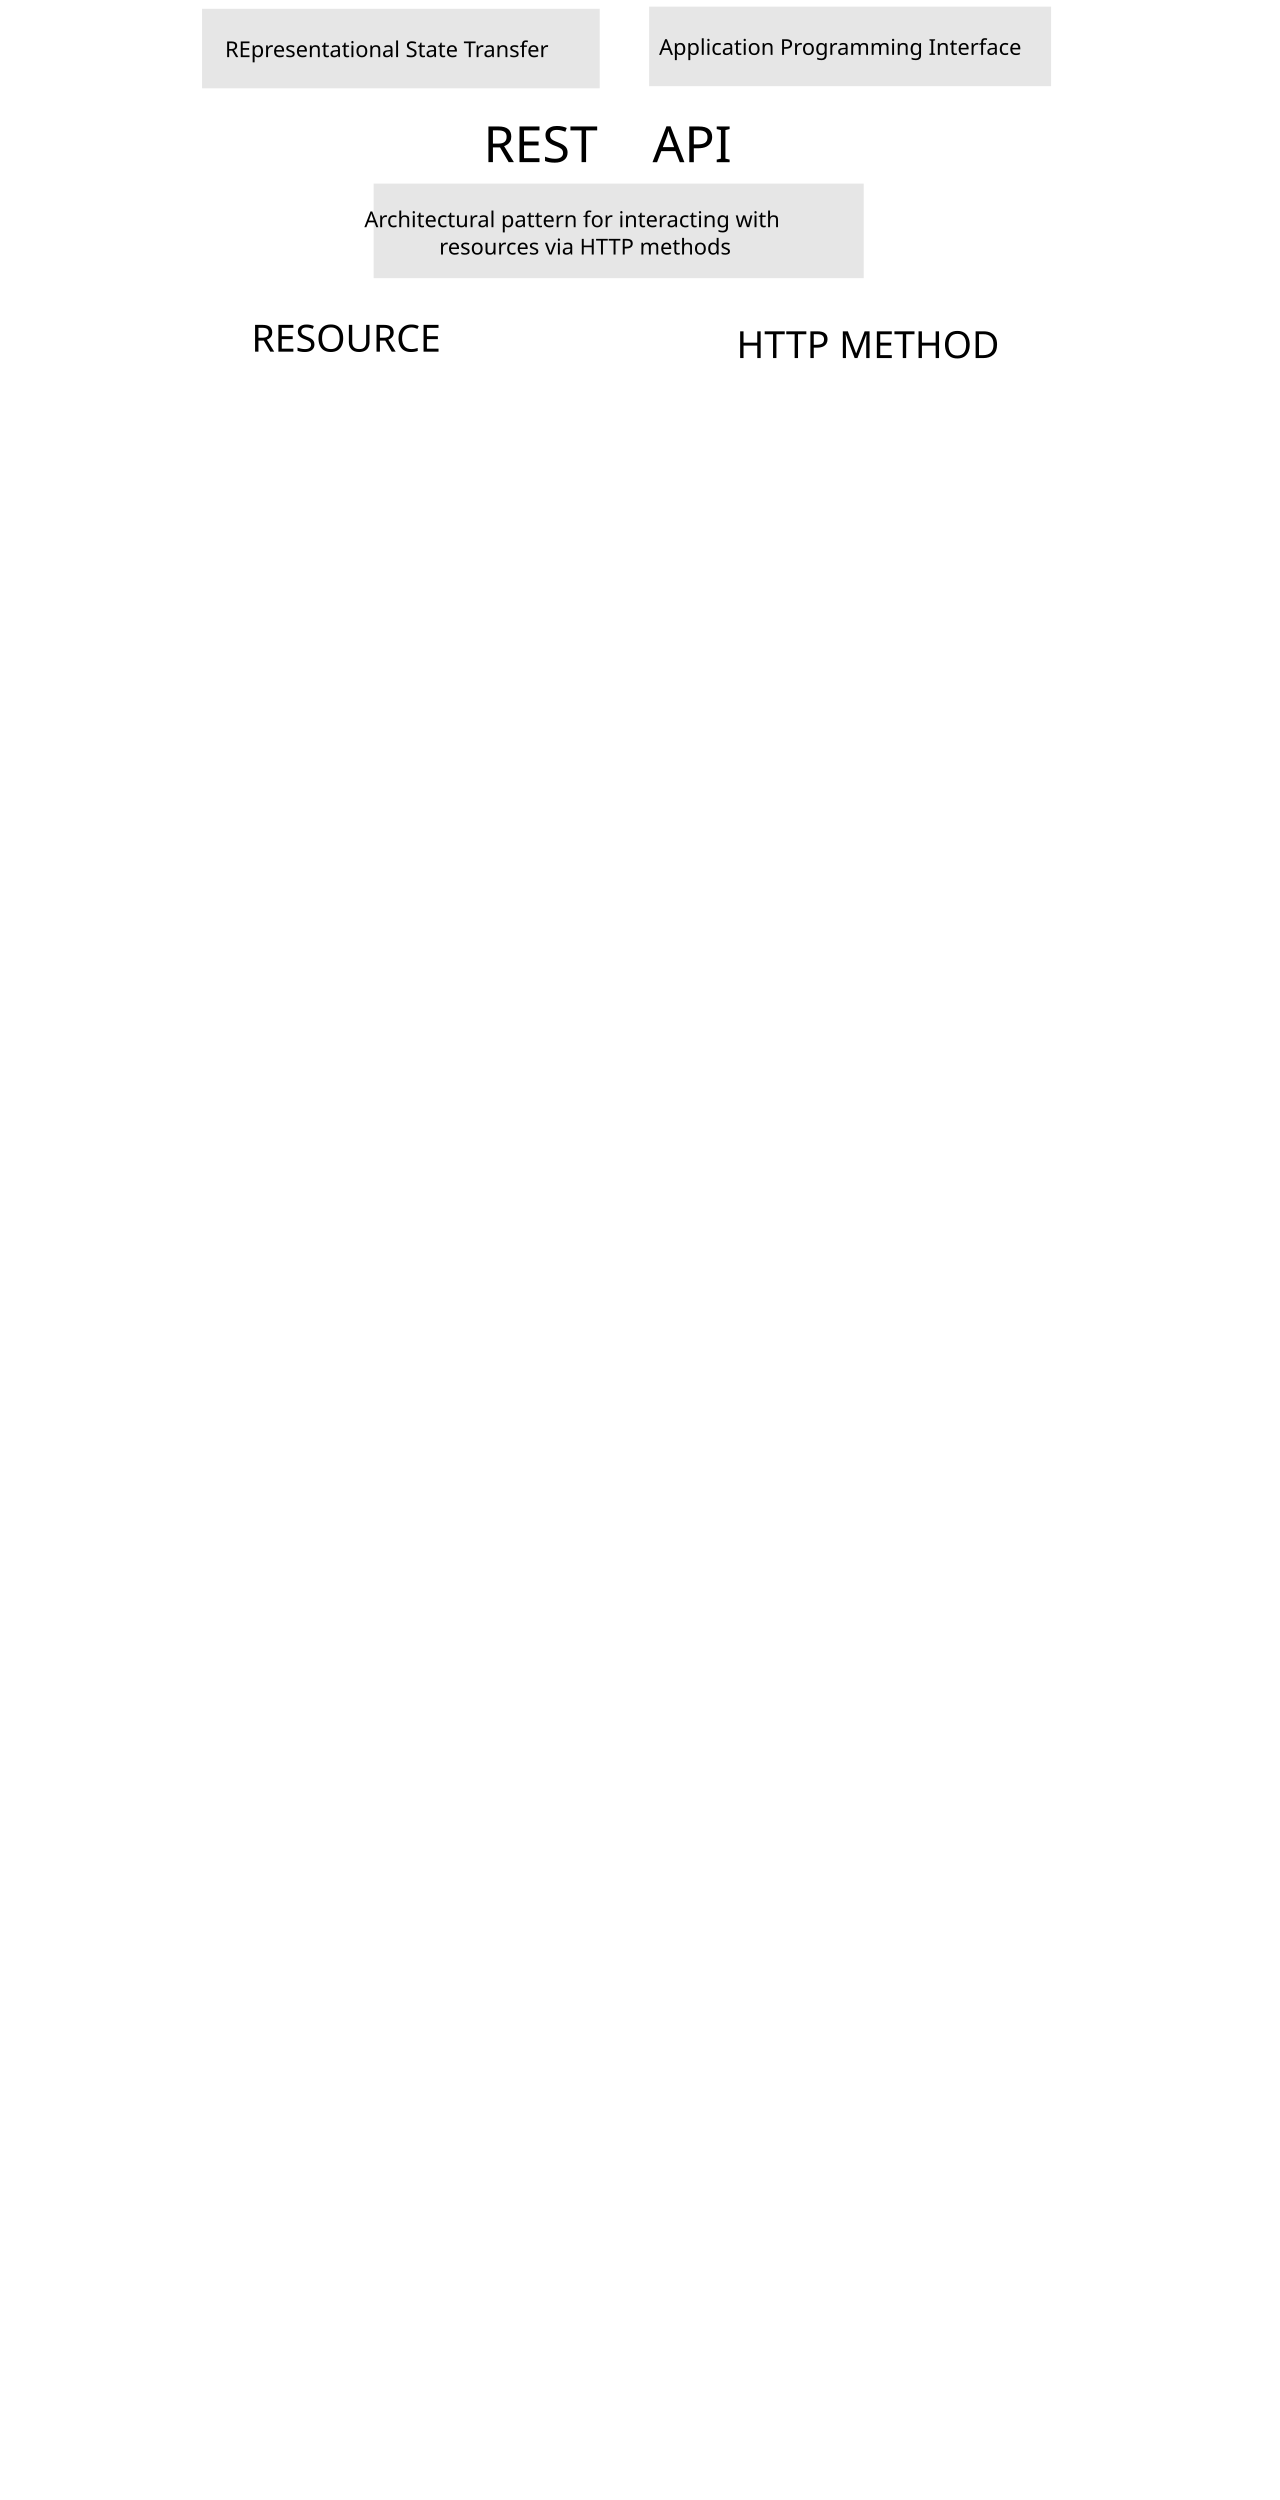
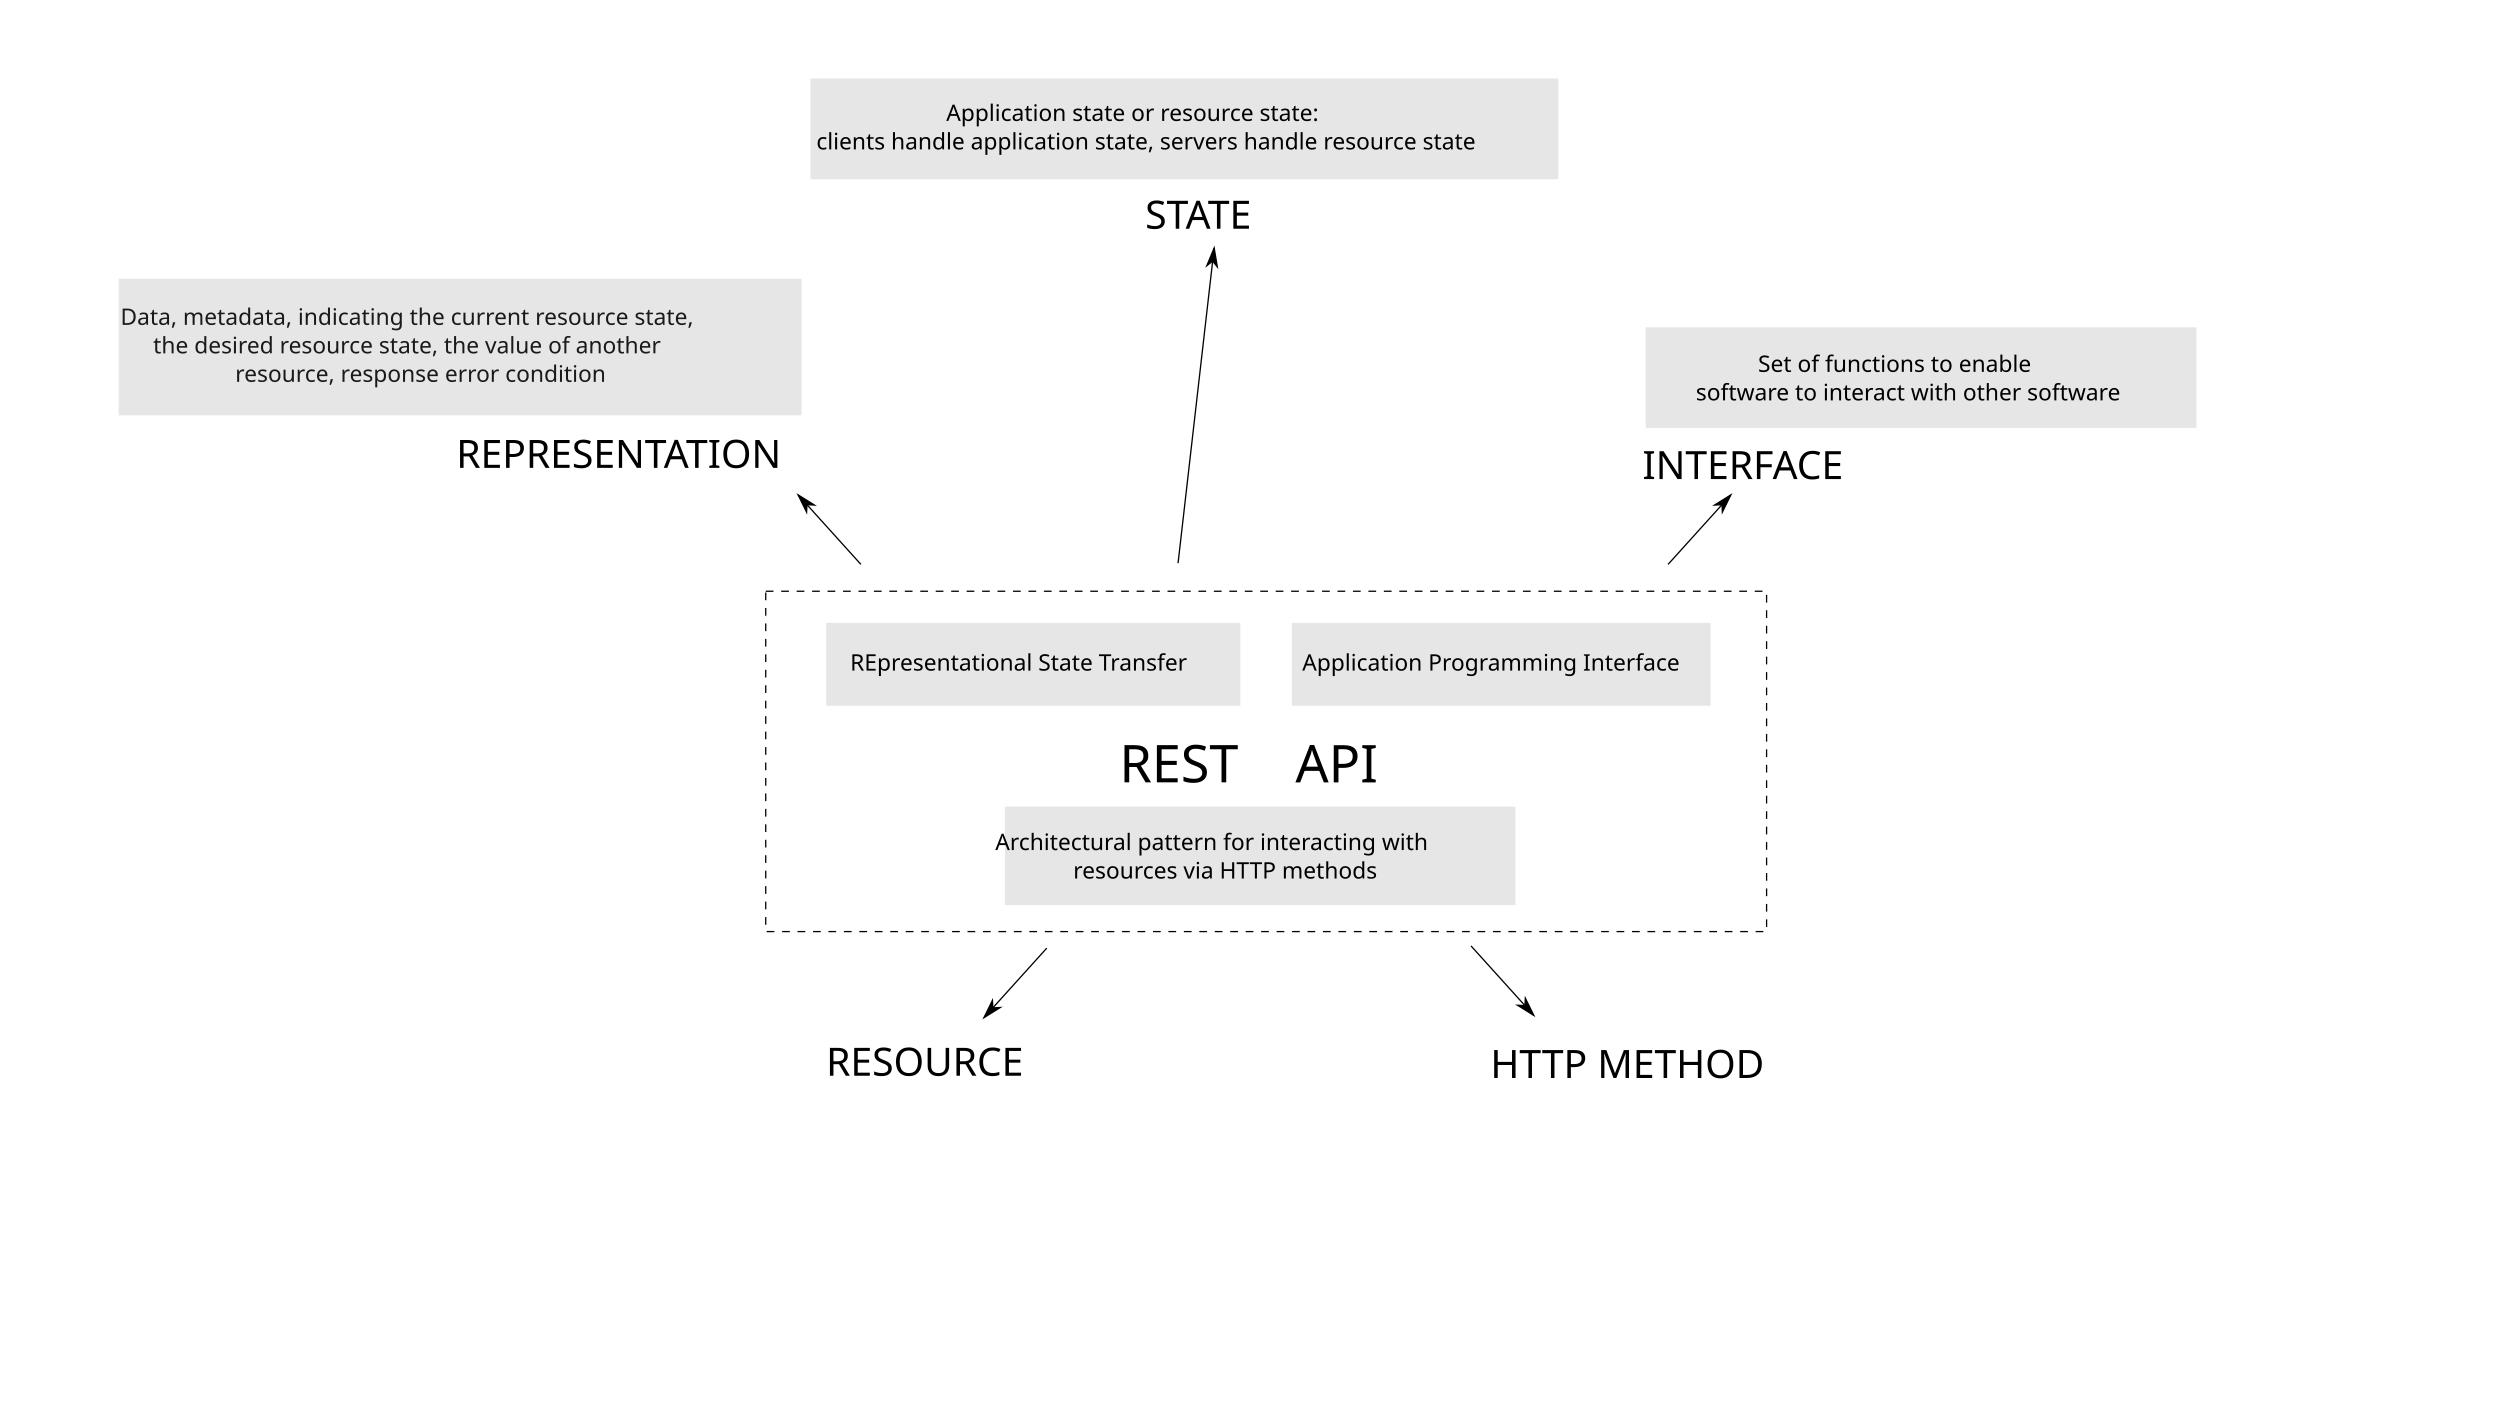
- <svg xmlns="http://www.w3.org/2000/svg" width="1024" height="2000" viewBox="0 0 1024 2000" id="svg2" version="1.1">
-   <defs id="defs4" />
-   <g id="layer1" transform="translate(0,947.6378)">
-     <text xml:space="preserve" style="font-style:normal;font-weight:normal;font-size:40px;line-height:125%;font-family:sans-serif;letter-spacing:0px;word-spacing:0px;fill:#000000;fill-opacity:1;stroke:none;stroke-width:1px;stroke-linecap:butt;stroke-linejoin:miter;stroke-opacity:1" x="522.01" y="-817.893" id="text4136">
-       <tspan id="tspan4138" x="522.01" y="-817.893">API</tspan>
+ <svg xmlns="http://www.w3.org/2000/svg" width="1920" height="1080" viewBox="0 0 1920 1080" id="svg2" version="1.1">
+   <defs id="defs4">
+     <marker orient="auto" refY="0.0" refX="0.0" id="marker5992" style="overflow:visible;">
+       <path id="path5994" d="M 0.0,0.0 L 5.0,-5.0 L -12.5,0.0 L 5.0,5.0 L 0.0,0.0 z " style="fill-rule:evenodd;stroke:#000000;stroke-width:1pt;stroke-opacity:1;fill:#000000;fill-opacity:1" transform="scale(0.8) rotate(180) translate(12.5,0)" />
+     </marker>
+     <marker style="overflow:visible;" id="marker5634" refX="0.0" refY="0.0" orient="auto">
+       <path transform="scale(0.8) rotate(180) translate(12.5,0)" style="fill-rule:evenodd;stroke:#000000;stroke-width:1pt;stroke-opacity:1;fill:#000000;fill-opacity:1" d="M 0.0,0.0 L 5.0,-5.0 L -12.5,0.0 L 5.0,5.0 L 0.0,0.0 z " id="path5636" />
+     </marker>
+     <marker orient="auto" refY="0.0" refX="0.0" id="marker4816" style="overflow:visible;">
+       <path id="path4818" d="M 0.0,0.0 L 5.0,-5.0 L -12.5,0.0 L 5.0,5.0 L 0.0,0.0 z " style="fill-rule:evenodd;stroke:#000000;stroke-width:1pt;stroke-opacity:1;fill:#000000;fill-opacity:1" transform="scale(0.8) rotate(180) translate(12.5,0)" />
+     </marker>
+     <marker style="overflow:visible;" id="marker4462" refX="0.0" refY="0.0" orient="auto">
+       <path transform="scale(0.8) rotate(180) translate(12.5,0)" style="fill-rule:evenodd;stroke:#000000;stroke-width:1pt;stroke-opacity:1;fill:#000000;fill-opacity:1" d="M 0.0,0.0 L 5.0,-5.0 L -12.5,0.0 L 5.0,5.0 L 0.0,0.0 z " id="path4464" />
+     </marker>
+     <marker orient="auto" refY="0.0" refX="0.0" id="Arrow1Lend" style="overflow:visible;">
+       <path id="path4181" d="M 0.0,0.0 L 5.0,-5.0 L -12.5,0.0 L 5.0,5.0 L 0.0,0.0 z " style="fill-rule:evenodd;stroke:#000000;stroke-width:1pt;stroke-opacity:1;fill:#000000;fill-opacity:1" transform="scale(0.8) rotate(180) translate(12.5,0)" />
+     </marker>
+   </defs>
+   <g id="layer1" transform="translate(0,27.63784)">
+     <text xml:space="preserve" style="font-style:normal;font-weight:normal;font-size:40px;line-height:125%;font-family:sans-serif;letter-spacing:0px;word-spacing:0px;fill:#000000;fill-opacity:1;stroke:none;stroke-width:1px;stroke-linecap:butt;stroke-linejoin:miter;stroke-opacity:1" x="994.889" y="573.233" id="text4136">
+       <tspan id="tspan4138" x="994.889" y="573.233">API</tspan>
    </text>
-     <text id="text4168" y="-817.913" x="386.858" style="font-style:normal;font-weight:normal;font-size:40px;line-height:125%;font-family:sans-serif;letter-spacing:0px;word-spacing:0px;fill:#000000;fill-opacity:1;stroke:none;stroke-width:1px;stroke-linecap:butt;stroke-linejoin:miter;stroke-opacity:1" xml:space="preserve">
-       <tspan y="-817.913" x="386.858" id="tspan4170">REST</tspan>
+     <text id="text4168" y="573.214" x="859.738" style="font-style:normal;font-weight:normal;font-size:40px;line-height:125%;font-family:sans-serif;letter-spacing:0px;word-spacing:0px;fill:#000000;fill-opacity:1;stroke:none;stroke-width:1px;stroke-linecap:butt;stroke-linejoin:miter;stroke-opacity:1" xml:space="preserve">
+       <tspan y="573.214" x="859.738" id="tspan4170">REST</tspan>
    </text>
-     <rect style="color:#000000;clip-rule:nonzero;display:inline;overflow:visible;visibility:visible;opacity:1;isolation:auto;mix-blend-mode:normal;color-interpolation:sRGB;color-interpolation-filters:linearRGB;solid-color:#000000;solid-opacity:1;fill:#e6e6e6;fill-opacity:1;fill-rule:nonzero;stroke:none;stroke-width:1px;stroke-linecap:butt;stroke-linejoin:miter;stroke-miterlimit:4;stroke-dasharray:none;stroke-dashoffset:0;stroke-opacity:1;marker:none;color-rendering:auto;image-rendering:auto;shape-rendering:auto;text-rendering:auto;enable-background:accumulate" id="rect4720" width="318.119" height="63.624" x="161.639" y="-940.612" />
-     <text id="text4251" y="-901.959" x="180.033" style="font-style:normal;font-weight:normal;font-size:40px;line-height:125%;font-family:sans-serif;letter-spacing:0px;word-spacing:0px;fill:#000000;fill-opacity:1;stroke:none;stroke-width:1px;stroke-linecap:butt;stroke-linejoin:miter;stroke-opacity:1" xml:space="preserve">
-       <tspan style="font-weight:normal;font-size:17.5px;text-align:start;text-anchor:start" id="tspan4275" y="-901.959" x="180.033">REpresentational State Transfer</tspan>
+     <rect style="color:#000000;clip-rule:nonzero;display:inline;overflow:visible;visibility:visible;opacity:1;isolation:auto;mix-blend-mode:normal;color-interpolation:sRGB;color-interpolation-filters:linearRGB;solid-color:#000000;solid-opacity:1;fill:#e6e6e6;fill-opacity:1;fill-rule:nonzero;stroke:none;stroke-width:1px;stroke-linecap:butt;stroke-linejoin:miter;stroke-miterlimit:4;stroke-dasharray:none;stroke-dashoffset:0;stroke-opacity:1;marker:none;color-rendering:auto;image-rendering:auto;shape-rendering:auto;text-rendering:auto;enable-background:accumulate" id="rect4720" width="318.119" height="63.624" x="634.519" y="450.749" />
+     <text id="text4251" y="487.389" x="652.913" style="font-style:normal;font-weight:normal;font-size:40px;line-height:125%;font-family:sans-serif;letter-spacing:0px;word-spacing:0px;fill:#000000;fill-opacity:1;stroke:none;stroke-width:1px;stroke-linecap:butt;stroke-linejoin:miter;stroke-opacity:1" xml:space="preserve">
+       <tspan style="font-weight:normal;font-size:17.5px;text-align:start;text-anchor:start" id="tspan4275" y="487.389" x="652.913">REpresentational State Transfer</tspan>
    </text>
-     <rect y="-942.331" x="519.308" height="63.624" width="321.558" id="rect4722" style="color:#000000;clip-rule:nonzero;display:inline;overflow:visible;visibility:visible;opacity:1;isolation:auto;mix-blend-mode:normal;color-interpolation:sRGB;color-interpolation-filters:linearRGB;solid-color:#000000;solid-opacity:1;fill:#e6e6e6;fill-opacity:1;fill-rule:nonzero;stroke:none;stroke-width:1px;stroke-linecap:butt;stroke-linejoin:miter;stroke-miterlimit:4;stroke-dasharray:none;stroke-dashoffset:0;stroke-opacity:1;marker:none;color-rendering:auto;image-rendering:auto;shape-rendering:auto;text-rendering:auto;enable-background:accumulate" />
-     <text xml:space="preserve" style="font-style:normal;font-weight:normal;font-size:40px;line-height:125%;font-family:sans-serif;letter-spacing:0px;word-spacing:0px;fill:#000000;fill-opacity:1;stroke:none;stroke-width:1px;stroke-linecap:butt;stroke-linejoin:miter;stroke-opacity:1" x="527.243" y="-903.738" id="text4335">
-       <tspan id="tspan4353" x="527.243" y="-903.738" style="font-weight:normal;font-size:17.5px">Application Programming Interface</tspan>
+     <rect y="450.749" x="992.188" height="63.624" width="321.558" id="rect4722" style="color:#000000;clip-rule:nonzero;display:inline;overflow:visible;visibility:visible;opacity:1;isolation:auto;mix-blend-mode:normal;color-interpolation:sRGB;color-interpolation-filters:linearRGB;solid-color:#000000;solid-opacity:1;fill:#e6e6e6;fill-opacity:1;fill-rule:nonzero;stroke:none;stroke-width:1px;stroke-linecap:butt;stroke-linejoin:miter;stroke-miterlimit:4;stroke-dasharray:none;stroke-dashoffset:0;stroke-opacity:1;marker:none;color-rendering:auto;image-rendering:auto;shape-rendering:auto;text-rendering:auto;enable-background:accumulate" />
+     <text xml:space="preserve" style="font-style:normal;font-weight:normal;font-size:40px;line-height:125%;font-family:sans-serif;letter-spacing:0px;word-spacing:0px;fill:#000000;fill-opacity:1;stroke:none;stroke-width:1px;stroke-linecap:butt;stroke-linejoin:miter;stroke-opacity:1" x="1000.123" y="487.389" id="text4335">
+       <tspan id="tspan4353" x="1000.123" y="487.389" style="font-weight:normal;font-size:17.5px">Application Programming Interface</tspan>
    </text>
-     <rect style="color:#000000;clip-rule:nonzero;display:inline;overflow:visible;visibility:visible;opacity:1;isolation:auto;mix-blend-mode:normal;color-interpolation:sRGB;color-interpolation-filters:linearRGB;solid-color:#000000;solid-opacity:1;fill:#e6e6e6;fill-opacity:1;fill-rule:nonzero;stroke:none;stroke-width:1px;stroke-linecap:butt;stroke-linejoin:miter;stroke-miterlimit:4;stroke-dasharray:none;stroke-dashoffset:0;stroke-opacity:1;marker:none;color-rendering:auto;image-rendering:auto;shape-rendering:auto;text-rendering:auto;enable-background:accumulate" id="rect4724" width="392.06" height="75.661" x="298.924" y="-800.766" />
-     <text xml:space="preserve" style="font-style:normal;font-weight:normal;font-size:40px;line-height:125%;font-family:sans-serif;letter-spacing:0px;word-spacing:0px;fill:#000000;fill-opacity:1;stroke:none;stroke-width:1px;stroke-linecap:butt;stroke-linejoin:miter;stroke-opacity:1" x="494.051" y="-765.902" id="text4179">
-       <tspan x="494.051" y="-765.902" id="tspan4197" style="font-weight:normal;font-size:17.5px;text-align:center;text-anchor:middle">Architectural pattern for interacting with</tspan>
-       <tspan x="494.051" y="-744.027" style="font-weight:normal;font-size:17.5px;text-align:center;text-anchor:middle" id="tspan4469">resources via HTTP methods</tspan>
+     <rect style="color:#000000;clip-rule:nonzero;display:inline;overflow:visible;visibility:visible;opacity:1;isolation:auto;mix-blend-mode:normal;color-interpolation:sRGB;color-interpolation-filters:linearRGB;solid-color:#000000;solid-opacity:1;fill:#e6e6e6;fill-opacity:1;fill-rule:nonzero;stroke:none;stroke-width:1px;stroke-linecap:butt;stroke-linejoin:miter;stroke-miterlimit:4;stroke-dasharray:none;stroke-dashoffset:0;stroke-opacity:1;marker:none;color-rendering:auto;image-rendering:auto;shape-rendering:auto;text-rendering:auto;enable-background:accumulate" id="rect4724" width="392.06" height="75.661" x="771.804" y="591.808" />
+     <text xml:space="preserve" style="font-style:normal;font-weight:normal;font-size:40px;line-height:125%;font-family:sans-serif;letter-spacing:0px;word-spacing:0px;fill:#000000;fill-opacity:1;stroke:none;stroke-width:1px;stroke-linecap:butt;stroke-linejoin:miter;stroke-opacity:1" x="966.931" y="625.225" id="text4179">
+       <tspan x="966.931" y="625.225" id="tspan4197" style="font-weight:normal;font-size:17.5px;text-align:center;text-anchor:middle">Architectural pattern for interacting with</tspan>
+       <tspan x="966.931" y="647.1" style="font-weight:normal;font-size:17.5px;text-align:center;text-anchor:middle" id="tspan4469">resources via HTTP methods</tspan>
    </text>
-     <text xml:space="preserve" style="color:#000000;font-style:normal;font-variant:normal;font-weight:normal;font-stretch:normal;font-size:30px;line-height:125%;font-family:sans-serif;text-indent:0;text-align:start;text-decoration:none;text-decoration-line:none;text-decoration-style:solid;text-decoration-color:#000000;letter-spacing:0px;word-spacing:0px;text-transform:none;direction:ltr;block-progression:tb;writing-mode:lr-tb;baseline-shift:baseline;text-anchor:start;white-space:normal;clip-rule:nonzero;display:inline;overflow:visible;visibility:visible;opacity:1;isolation:auto;mix-blend-mode:normal;color-interpolation:sRGB;color-interpolation-filters:linearRGB;solid-color:#000000;solid-opacity:1;fill:#000000;fill-opacity:1;fill-rule:nonzero;stroke:none;stroke-width:1px;stroke-linecap:butt;stroke-linejoin:miter;stroke-miterlimit:4;stroke-dasharray:none;stroke-dashoffset:0;stroke-opacity:1;color-rendering:auto;image-rendering:auto;shape-rendering:auto;text-rendering:auto;enable-background:accumulate" x="-79.478" y="-997.523" id="text4479">
-       <tspan id="tspan4481" x="-79.478" y="-997.523">REPRESENTATION</tspan>
+     <text xml:space="preserve" style="color:#000000;font-style:normal;font-variant:normal;font-weight:normal;font-stretch:normal;font-size:30px;line-height:125%;font-family:sans-serif;text-indent:0;text-align:start;text-decoration:none;text-decoration-line:none;text-decoration-style:solid;text-decoration-color:#000000;letter-spacing:0px;word-spacing:0px;text-transform:none;direction:ltr;block-progression:tb;writing-mode:lr-tb;baseline-shift:baseline;text-anchor:start;white-space:normal;clip-rule:nonzero;display:inline;overflow:visible;visibility:visible;opacity:1;isolation:auto;mix-blend-mode:normal;color-interpolation:sRGB;color-interpolation-filters:linearRGB;solid-color:#000000;solid-opacity:1;fill:#000000;fill-opacity:1;fill-rule:nonzero;stroke:none;stroke-width:1px;stroke-linecap:butt;stroke-linejoin:miter;stroke-miterlimit:4;stroke-dasharray:none;stroke-dashoffset:0;stroke-opacity:1;color-rendering:auto;image-rendering:auto;shape-rendering:auto;text-rendering:auto;enable-background:accumulate" x="350.413" y="331.7" id="text4479">
+       <tspan id="tspan4481" x="350.413" y="331.7">REPRESENTATION</tspan>
    </text>
-     <text id="text4483" y="-1141.966" x="339.559" style="color:#000000;font-style:normal;font-variant:normal;font-weight:normal;font-stretch:normal;font-size:30px;line-height:125%;font-family:sans-serif;text-indent:0;text-align:start;text-decoration:none;text-decoration-line:none;text-decoration-style:solid;text-decoration-color:#000000;letter-spacing:0px;word-spacing:0px;text-transform:none;direction:ltr;block-progression:tb;writing-mode:lr-tb;baseline-shift:baseline;text-anchor:start;white-space:normal;clip-rule:nonzero;display:inline;overflow:visible;visibility:visible;opacity:1;isolation:auto;mix-blend-mode:normal;color-interpolation:sRGB;color-interpolation-filters:linearRGB;solid-color:#000000;solid-opacity:1;fill:#000000;fill-opacity:1;fill-rule:nonzero;stroke:none;stroke-width:1px;stroke-linecap:butt;stroke-linejoin:miter;stroke-miterlimit:4;stroke-dasharray:none;stroke-dashoffset:0;stroke-opacity:1;color-rendering:auto;image-rendering:auto;shape-rendering:auto;text-rendering:auto;enable-background:accumulate" xml:space="preserve">
-       <tspan y="-1141.966" x="339.559" id="tspan4485">STATE</tspan>
+     <text id="text4483" y="148.024" x="879.502" style="color:#000000;font-style:normal;font-variant:normal;font-weight:normal;font-stretch:normal;font-size:30px;line-height:125%;font-family:sans-serif;text-indent:0;text-align:start;text-decoration:none;text-decoration-line:none;text-decoration-style:solid;text-decoration-color:#000000;letter-spacing:0px;word-spacing:0px;text-transform:none;direction:ltr;block-progression:tb;writing-mode:lr-tb;baseline-shift:baseline;text-anchor:start;white-space:normal;clip-rule:nonzero;display:inline;overflow:visible;visibility:visible;opacity:1;isolation:auto;mix-blend-mode:normal;color-interpolation:sRGB;color-interpolation-filters:linearRGB;solid-color:#000000;solid-opacity:1;fill:#000000;fill-opacity:1;fill-rule:nonzero;stroke:none;stroke-width:1px;stroke-linecap:butt;stroke-linejoin:miter;stroke-miterlimit:4;stroke-dasharray:none;stroke-dashoffset:0;stroke-opacity:1;color-rendering:auto;image-rendering:auto;shape-rendering:auto;text-rendering:auto;enable-background:accumulate" xml:space="preserve">
+       <tspan y="148.024" x="879.502" id="tspan4485">STATE</tspan>
    </text>
-     <text xml:space="preserve" style="font-style:normal;font-weight:normal;font-size:40px;line-height:125%;font-family:sans-serif;letter-spacing:0px;word-spacing:0px;fill:#000000;fill-opacity:1;stroke:none;stroke-width:1px;stroke-linecap:butt;stroke-linejoin:miter;stroke-opacity:1" x="201.154" y="-666.32" id="text4493">
-       <tspan id="tspan4495" x="201.154" y="-666.32" style="font-size:30px">RESOURCE</tspan>
+     <text xml:space="preserve" style="font-style:normal;font-weight:normal;font-size:40px;line-height:125%;font-family:sans-serif;letter-spacing:0px;word-spacing:0px;fill:#000000;fill-opacity:1;stroke:none;stroke-width:1px;stroke-linecap:butt;stroke-linejoin:miter;stroke-opacity:1" x="634.484" y="798.527" id="text4493">
+       <tspan id="tspan4495" x="634.484" y="798.527" style="font-size:30px">RESOURCE</tspan>
    </text>
-     <text id="text4497" y="-661.161" x="589.218" style="color:#000000;font-style:normal;font-variant:normal;font-weight:normal;font-stretch:normal;font-size:30px;line-height:125%;font-family:sans-serif;text-indent:0;text-align:start;text-decoration:none;text-decoration-line:none;text-decoration-style:solid;text-decoration-color:#000000;letter-spacing:0px;word-spacing:0px;text-transform:none;direction:ltr;block-progression:tb;writing-mode:lr-tb;baseline-shift:baseline;text-anchor:start;white-space:normal;clip-rule:nonzero;display:inline;overflow:visible;visibility:visible;opacity:1;isolation:auto;mix-blend-mode:normal;color-interpolation:sRGB;color-interpolation-filters:linearRGB;solid-color:#000000;solid-opacity:1;fill:#000000;fill-opacity:1;fill-rule:nonzero;stroke:none;stroke-width:1px;stroke-linecap:butt;stroke-linejoin:miter;stroke-miterlimit:4;stroke-dasharray:none;stroke-dashoffset:0;stroke-opacity:1;color-rendering:auto;image-rendering:auto;shape-rendering:auto;text-rendering:auto;enable-background:accumulate" xml:space="preserve">
-       <tspan y="-661.161" x="589.218" id="tspan4499">HTTP METHOD</tspan>
+     <text id="text4497" y="800.246" x="1144.637" style="color:#000000;font-style:normal;font-variant:normal;font-weight:normal;font-stretch:normal;font-size:30px;line-height:125%;font-family:sans-serif;text-indent:0;text-align:start;text-decoration:none;text-decoration-line:none;text-decoration-style:solid;text-decoration-color:#000000;letter-spacing:0px;word-spacing:0px;text-transform:none;direction:ltr;block-progression:tb;writing-mode:lr-tb;baseline-shift:baseline;text-anchor:start;white-space:normal;clip-rule:nonzero;display:inline;overflow:visible;visibility:visible;opacity:1;isolation:auto;mix-blend-mode:normal;color-interpolation:sRGB;color-interpolation-filters:linearRGB;solid-color:#000000;solid-opacity:1;fill:#000000;fill-opacity:1;fill-rule:nonzero;stroke:none;stroke-width:1px;stroke-linecap:butt;stroke-linejoin:miter;stroke-miterlimit:4;stroke-dasharray:none;stroke-dashoffset:0;stroke-opacity:1;color-rendering:auto;image-rendering:auto;shape-rendering:auto;text-rendering:auto;enable-background:accumulate" xml:space="preserve">
+       <tspan y="800.246" x="1144.637" id="tspan4499">HTTP METHOD</tspan>
    </text>
-     <text xml:space="preserve" style="color:#000000;font-style:normal;font-variant:normal;font-weight:normal;font-stretch:normal;font-size:30px;line-height:125%;font-family:sans-serif;text-indent:0;text-align:start;text-decoration:none;text-decoration-line:none;text-decoration-style:solid;text-decoration-color:#000000;letter-spacing:0px;word-spacing:0px;text-transform:none;direction:ltr;block-progression:tb;writing-mode:lr-tb;baseline-shift:baseline;text-anchor:start;white-space:normal;clip-rule:nonzero;display:inline;overflow:visible;visibility:visible;opacity:1;isolation:auto;mix-blend-mode:normal;color-interpolation:sRGB;color-interpolation-filters:linearRGB;solid-color:#000000;solid-opacity:1;fill:#000000;fill-opacity:1;fill-rule:nonzero;stroke:none;stroke-width:1px;stroke-linecap:butt;stroke-linejoin:miter;stroke-miterlimit:4;stroke-dasharray:none;stroke-dashoffset:0;stroke-opacity:1;color-rendering:auto;image-rendering:auto;shape-rendering:auto;text-rendering:auto;enable-background:accumulate" x="728.342" y="-1009.56" id="text4565">
-       <tspan id="tspan4567" x="728.342" y="-1009.56">INTERFACE</tspan>
+     <text xml:space="preserve" style="color:#000000;font-style:normal;font-variant:normal;font-weight:normal;font-stretch:normal;font-size:30px;line-height:125%;font-family:sans-serif;text-indent:0;text-align:start;text-decoration:none;text-decoration-line:none;text-decoration-style:solid;text-decoration-color:#000000;letter-spacing:0px;word-spacing:0px;text-transform:none;direction:ltr;block-progression:tb;writing-mode:lr-tb;baseline-shift:baseline;text-anchor:start;white-space:normal;clip-rule:nonzero;display:inline;overflow:visible;visibility:visible;opacity:1;isolation:auto;mix-blend-mode:normal;color-interpolation:sRGB;color-interpolation-filters:linearRGB;solid-color:#000000;solid-opacity:1;fill:#000000;fill-opacity:1;fill-rule:nonzero;stroke:none;stroke-width:1px;stroke-linecap:butt;stroke-linejoin:miter;stroke-miterlimit:4;stroke-dasharray:none;stroke-dashoffset:0;stroke-opacity:1;color-rendering:auto;image-rendering:auto;shape-rendering:auto;text-rendering:auto;enable-background:accumulate" x="1261.407" y="340.298" id="text4565">
+       <tspan id="tspan4567" x="1261.407" y="340.298">INTERFACE</tspan>
    </text>
-     <rect y="-1127.982" x="730.814" height="77.257" width="423.013" id="rect4718" style="color:#000000;clip-rule:nonzero;display:inline;overflow:visible;visibility:visible;opacity:1;isolation:auto;mix-blend-mode:normal;color-interpolation:sRGB;color-interpolation-filters:linearRGB;solid-color:#000000;solid-opacity:1;fill:#e6e6e6;fill-opacity:1;fill-rule:nonzero;stroke:none;stroke-width:1px;stroke-linecap:butt;stroke-linejoin:miter;stroke-miterlimit:4;stroke-dasharray:none;stroke-dashoffset:0;stroke-opacity:1;marker:none;color-rendering:auto;image-rendering:auto;shape-rendering:auto;text-rendering:auto;enable-background:accumulate" />
-     <text id="text4573" y="-1088.437" x="958.383" style="font-style:normal;font-weight:normal;font-size:40px;line-height:125%;font-family:sans-serif;text-align:center;letter-spacing:0px;word-spacing:0px;text-anchor:middle;fill:#000000;fill-opacity:1;stroke:none;stroke-width:1px;stroke-linecap:butt;stroke-linejoin:miter;stroke-opacity:1" xml:space="preserve">
-       <tspan id="tspan4579" style="font-weight:normal;font-size:17.5px;text-align:center;text-anchor:middle" y="-1088.437" x="958.383">Set of functions to enable</tspan>
-       <tspan id="tspan4583" style="font-weight:normal;font-size:17.5px;text-align:center;text-anchor:middle" y="-1066.562" x="958.383">software to interact with other software</tspan>
+     <rect y="223.766" x="1263.879" height="77.257" width="423.013" id="rect4718" style="color:#000000;clip-rule:nonzero;display:inline;overflow:visible;visibility:visible;opacity:1;isolation:auto;mix-blend-mode:normal;color-interpolation:sRGB;color-interpolation-filters:linearRGB;solid-color:#000000;solid-opacity:1;fill:#e6e6e6;fill-opacity:1;fill-rule:nonzero;stroke:none;stroke-width:1px;stroke-linecap:butt;stroke-linejoin:miter;stroke-miterlimit:4;stroke-dasharray:none;stroke-dashoffset:0;stroke-opacity:1;marker:none;color-rendering:auto;image-rendering:auto;shape-rendering:auto;text-rendering:auto;enable-background:accumulate" />
+     <text id="text4573" y="257.981" x="1491.447" style="font-style:normal;font-weight:normal;font-size:40px;line-height:125%;font-family:sans-serif;text-align:center;letter-spacing:0px;word-spacing:0px;text-anchor:middle;fill:#000000;fill-opacity:1;stroke:none;stroke-width:1px;stroke-linecap:butt;stroke-linejoin:miter;stroke-opacity:1" xml:space="preserve">
+       <tspan id="tspan4579" style="font-weight:normal;font-size:17.5px;text-align:center;text-anchor:middle" y="257.981" x="1491.447">Set of functions to enable</tspan>
+       <tspan id="tspan4583" style="font-weight:normal;font-size:17.5px;text-align:center;text-anchor:middle" y="279.856" x="1491.447">software to interact with other software</tspan>
    </text>
-     <rect y="-1145.24" x="-338.754" height="104.893" width="524.467" id="rect4639" style="color:#000000;clip-rule:nonzero;display:inline;overflow:visible;visibility:visible;opacity:1;isolation:auto;mix-blend-mode:normal;color-interpolation:sRGB;color-interpolation-filters:linearRGB;solid-color:#000000;solid-opacity:1;fill:#e6e6e6;fill-opacity:1;fill-rule:nonzero;stroke:none;stroke-width:1px;stroke-linecap:butt;stroke-linejoin:miter;stroke-miterlimit:4;stroke-dasharray:none;stroke-dashoffset:0;stroke-opacity:1;marker:none;color-rendering:auto;image-rendering:auto;shape-rendering:auto;text-rendering:auto;enable-background:accumulate" />
-     <text xml:space="preserve" style="font-style:normal;font-weight:normal;font-size:40px;line-height:125%;font-family:sans-serif;text-align:center;letter-spacing:0px;word-spacing:0px;text-anchor:middle;fill:#1a1a1a;fill-opacity:1;stroke:none;stroke-width:1px;stroke-linecap:butt;stroke-linejoin:miter;stroke-opacity:1" x="-80.909" y="-1107.352" id="text4595">
-       <tspan x="-80.909" y="-1107.352" style="font-weight:normal;font-size:17.5px;text-align:center;text-anchor:middle;fill:#1a1a1a" id="tspan4605">Data, metadata, indicating the current resource state,</tspan>
-       <tspan id="tspan4635" x="-80.909" y="-1085.477" style="font-weight:normal;font-size:17.5px;text-align:center;text-anchor:middle;fill:#1a1a1a">the desired resource state, the value of another</tspan>
-       <tspan id="tspan4637" x="-80.909" y="-1063.602" style="font-weight:normal;font-size:17.5px;text-align:center;text-anchor:middle;fill:#1a1a1a">resource, response error condition</tspan>
+     <rect y="186.471" x="91.137" height="104.893" width="524.467" id="rect4639" style="color:#000000;clip-rule:nonzero;display:inline;overflow:visible;visibility:visible;opacity:1;isolation:auto;mix-blend-mode:normal;color-interpolation:sRGB;color-interpolation-filters:linearRGB;solid-color:#000000;solid-opacity:1;fill:#e6e6e6;fill-opacity:1;fill-rule:nonzero;stroke:none;stroke-width:1px;stroke-linecap:butt;stroke-linejoin:miter;stroke-miterlimit:4;stroke-dasharray:none;stroke-dashoffset:0;stroke-opacity:1;marker:none;color-rendering:auto;image-rendering:auto;shape-rendering:auto;text-rendering:auto;enable-background:accumulate" />
+     <text xml:space="preserve" style="font-style:normal;font-weight:normal;font-size:40px;line-height:125%;font-family:sans-serif;text-align:center;letter-spacing:0px;word-spacing:0px;text-anchor:middle;fill:#1a1a1a;fill-opacity:1;stroke:none;stroke-width:1px;stroke-linecap:butt;stroke-linejoin:miter;stroke-opacity:1" x="348.982" y="221.87" id="text4595">
+       <tspan x="348.982" y="221.87" style="font-weight:normal;font-size:17.5px;text-align:center;text-anchor:middle;fill:#1a1a1a" id="tspan4605">Data, metadata, indicating the current resource state,</tspan>
+       <tspan id="tspan4635" x="348.982" y="243.745" style="font-weight:normal;font-size:17.5px;text-align:center;text-anchor:middle;fill:#1a1a1a">the desired resource state, the value of another</tspan>
+       <tspan id="tspan4637" x="348.982" y="265.62" style="font-weight:normal;font-size:17.5px;text-align:center;text-anchor:middle;fill:#1a1a1a">resource, response error condition</tspan>
    </text>
-     <rect style="color:#000000;clip-rule:nonzero;display:inline;overflow:visible;visibility:visible;opacity:1;isolation:auto;mix-blend-mode:normal;color-interpolation:sRGB;color-interpolation-filters:linearRGB;solid-color:#000000;solid-opacity:1;fill:#e6e6e6;fill-opacity:1;fill-rule:nonzero;stroke:none;stroke-width:1px;stroke-linecap:butt;stroke-linejoin:miter;stroke-miterlimit:4;stroke-dasharray:none;stroke-dashoffset:0;stroke-opacity:1;marker:none;color-rendering:auto;image-rendering:auto;shape-rendering:auto;text-rendering:auto;enable-background:accumulate" id="rect4716" width="574.334" height="104.893" x="82.539" y="-1281.085" />
-     <text id="text4619" y="-1229.441" x="366.178" style="font-style:normal;font-weight:normal;font-size:40px;line-height:125%;font-family:sans-serif;text-align:center;letter-spacing:0px;word-spacing:0px;text-anchor:middle;fill:#000000;fill-opacity:1;stroke:none;stroke-width:1px;stroke-linecap:butt;stroke-linejoin:miter;stroke-opacity:1" xml:space="preserve">
-       <tspan id="tspan4623" style="font-weight:normal;font-size:17.5px;text-align:center;text-anchor:middle" y="-1229.441" x="366.178">Application state or resource state:</tspan>
-       <tspan id="tspan4629" style="font-weight:normal;font-size:17.5px;text-align:center;text-anchor:middle" y="-1207.566" x="366.178">clients handle application state, servers handle resource state</tspan>
+     <rect style="color:#000000;clip-rule:nonzero;display:inline;overflow:visible;visibility:visible;opacity:1;isolation:auto;mix-blend-mode:normal;color-interpolation:sRGB;color-interpolation-filters:linearRGB;solid-color:#000000;solid-opacity:1;fill:#e6e6e6;fill-opacity:1;fill-rule:nonzero;stroke:none;stroke-width:1px;stroke-linecap:butt;stroke-linejoin:miter;stroke-miterlimit:4;stroke-dasharray:none;stroke-dashoffset:0;stroke-opacity:1;marker:none;color-rendering:auto;image-rendering:auto;shape-rendering:auto;text-rendering:auto;enable-background:accumulate" id="rect4716" width="574.334" height="77.38" x="622.482" y="32.661" />
+     <text id="text4619" y="65.242" x="906.121" style="font-style:normal;font-weight:normal;font-size:40px;line-height:125%;font-family:sans-serif;text-align:center;letter-spacing:0px;word-spacing:0px;text-anchor:middle;fill:#000000;fill-opacity:1;stroke:none;stroke-width:1px;stroke-linecap:butt;stroke-linejoin:miter;stroke-opacity:1" xml:space="preserve">
+       <tspan id="tspan4623" style="font-weight:normal;font-size:17.5px;text-align:center;text-anchor:middle" y="65.242" x="906.121">Application state or resource state:</tspan>
+       <tspan id="tspan4629" style="font-weight:normal;font-size:17.5px;text-align:center;text-anchor:middle" y="87.117" x="906.121">clients handle application state, servers handle resource state</tspan>
    </text>
+     <rect style="color:#000000;clip-rule:nonzero;display:inline;overflow:visible;visibility:visible;opacity:1;isolation:auto;mix-blend-mode:normal;color-interpolation:sRGB;color-interpolation-filters:linearRGB;solid-color:#000000;solid-opacity:1;fill:none;fill-opacity:1;fill-rule:nonzero;stroke:#000000;stroke-width:0.989;stroke-linecap:butt;stroke-linejoin:miter;stroke-miterlimit:4;stroke-dasharray:5.934, 5.934;stroke-dashoffset:0;stroke-opacity:1;marker:none;color-rendering:auto;image-rendering:auto;shape-rendering:auto;text-rendering:auto;enable-background:accumulate" id="rect4170" width="768.656" height="261.385" x="588.085" y="426.436" />
+     <path style="fill:none;fill-rule:evenodd;stroke:#000000;stroke-width:1px;stroke-linecap:butt;stroke-linejoin:miter;stroke-opacity:1;marker-end:url(#Arrow1Lend)" d="m 1281.075,405.806 48.148,-53.306" id="path4172" />
+     <path id="path4460" d="m 661.161,405.806 -48.148,-53.306" style="fill:none;fill-rule:evenodd;stroke:#000000;stroke-width:1px;stroke-linecap:butt;stroke-linejoin:miter;stroke-opacity:1;marker-end:url(#marker4462)" />
+     <path style="fill:none;fill-rule:evenodd;stroke:#000000;stroke-width:1px;stroke-linecap:butt;stroke-linejoin:miter;stroke-opacity:1;marker-end:url(#marker4816)" d="M 904.752,404.857 932.473,162.881" id="path4814" />
+     <path id="path5630" d="m 1129.753,698.836 48.148,53.306" style="fill:none;fill-rule:evenodd;stroke:#000000;stroke-width:1px;stroke-linecap:butt;stroke-linejoin:miter;stroke-opacity:1;marker-end:url(#marker5634)" />
+     <path style="fill:none;fill-rule:evenodd;stroke:#000000;stroke-width:1px;stroke-linecap:butt;stroke-linejoin:miter;stroke-opacity:1;marker-end:url(#marker5992)" d="m 803.885,700.556 -48.148,53.306" id="path5632" />
  </g>
</svg>
